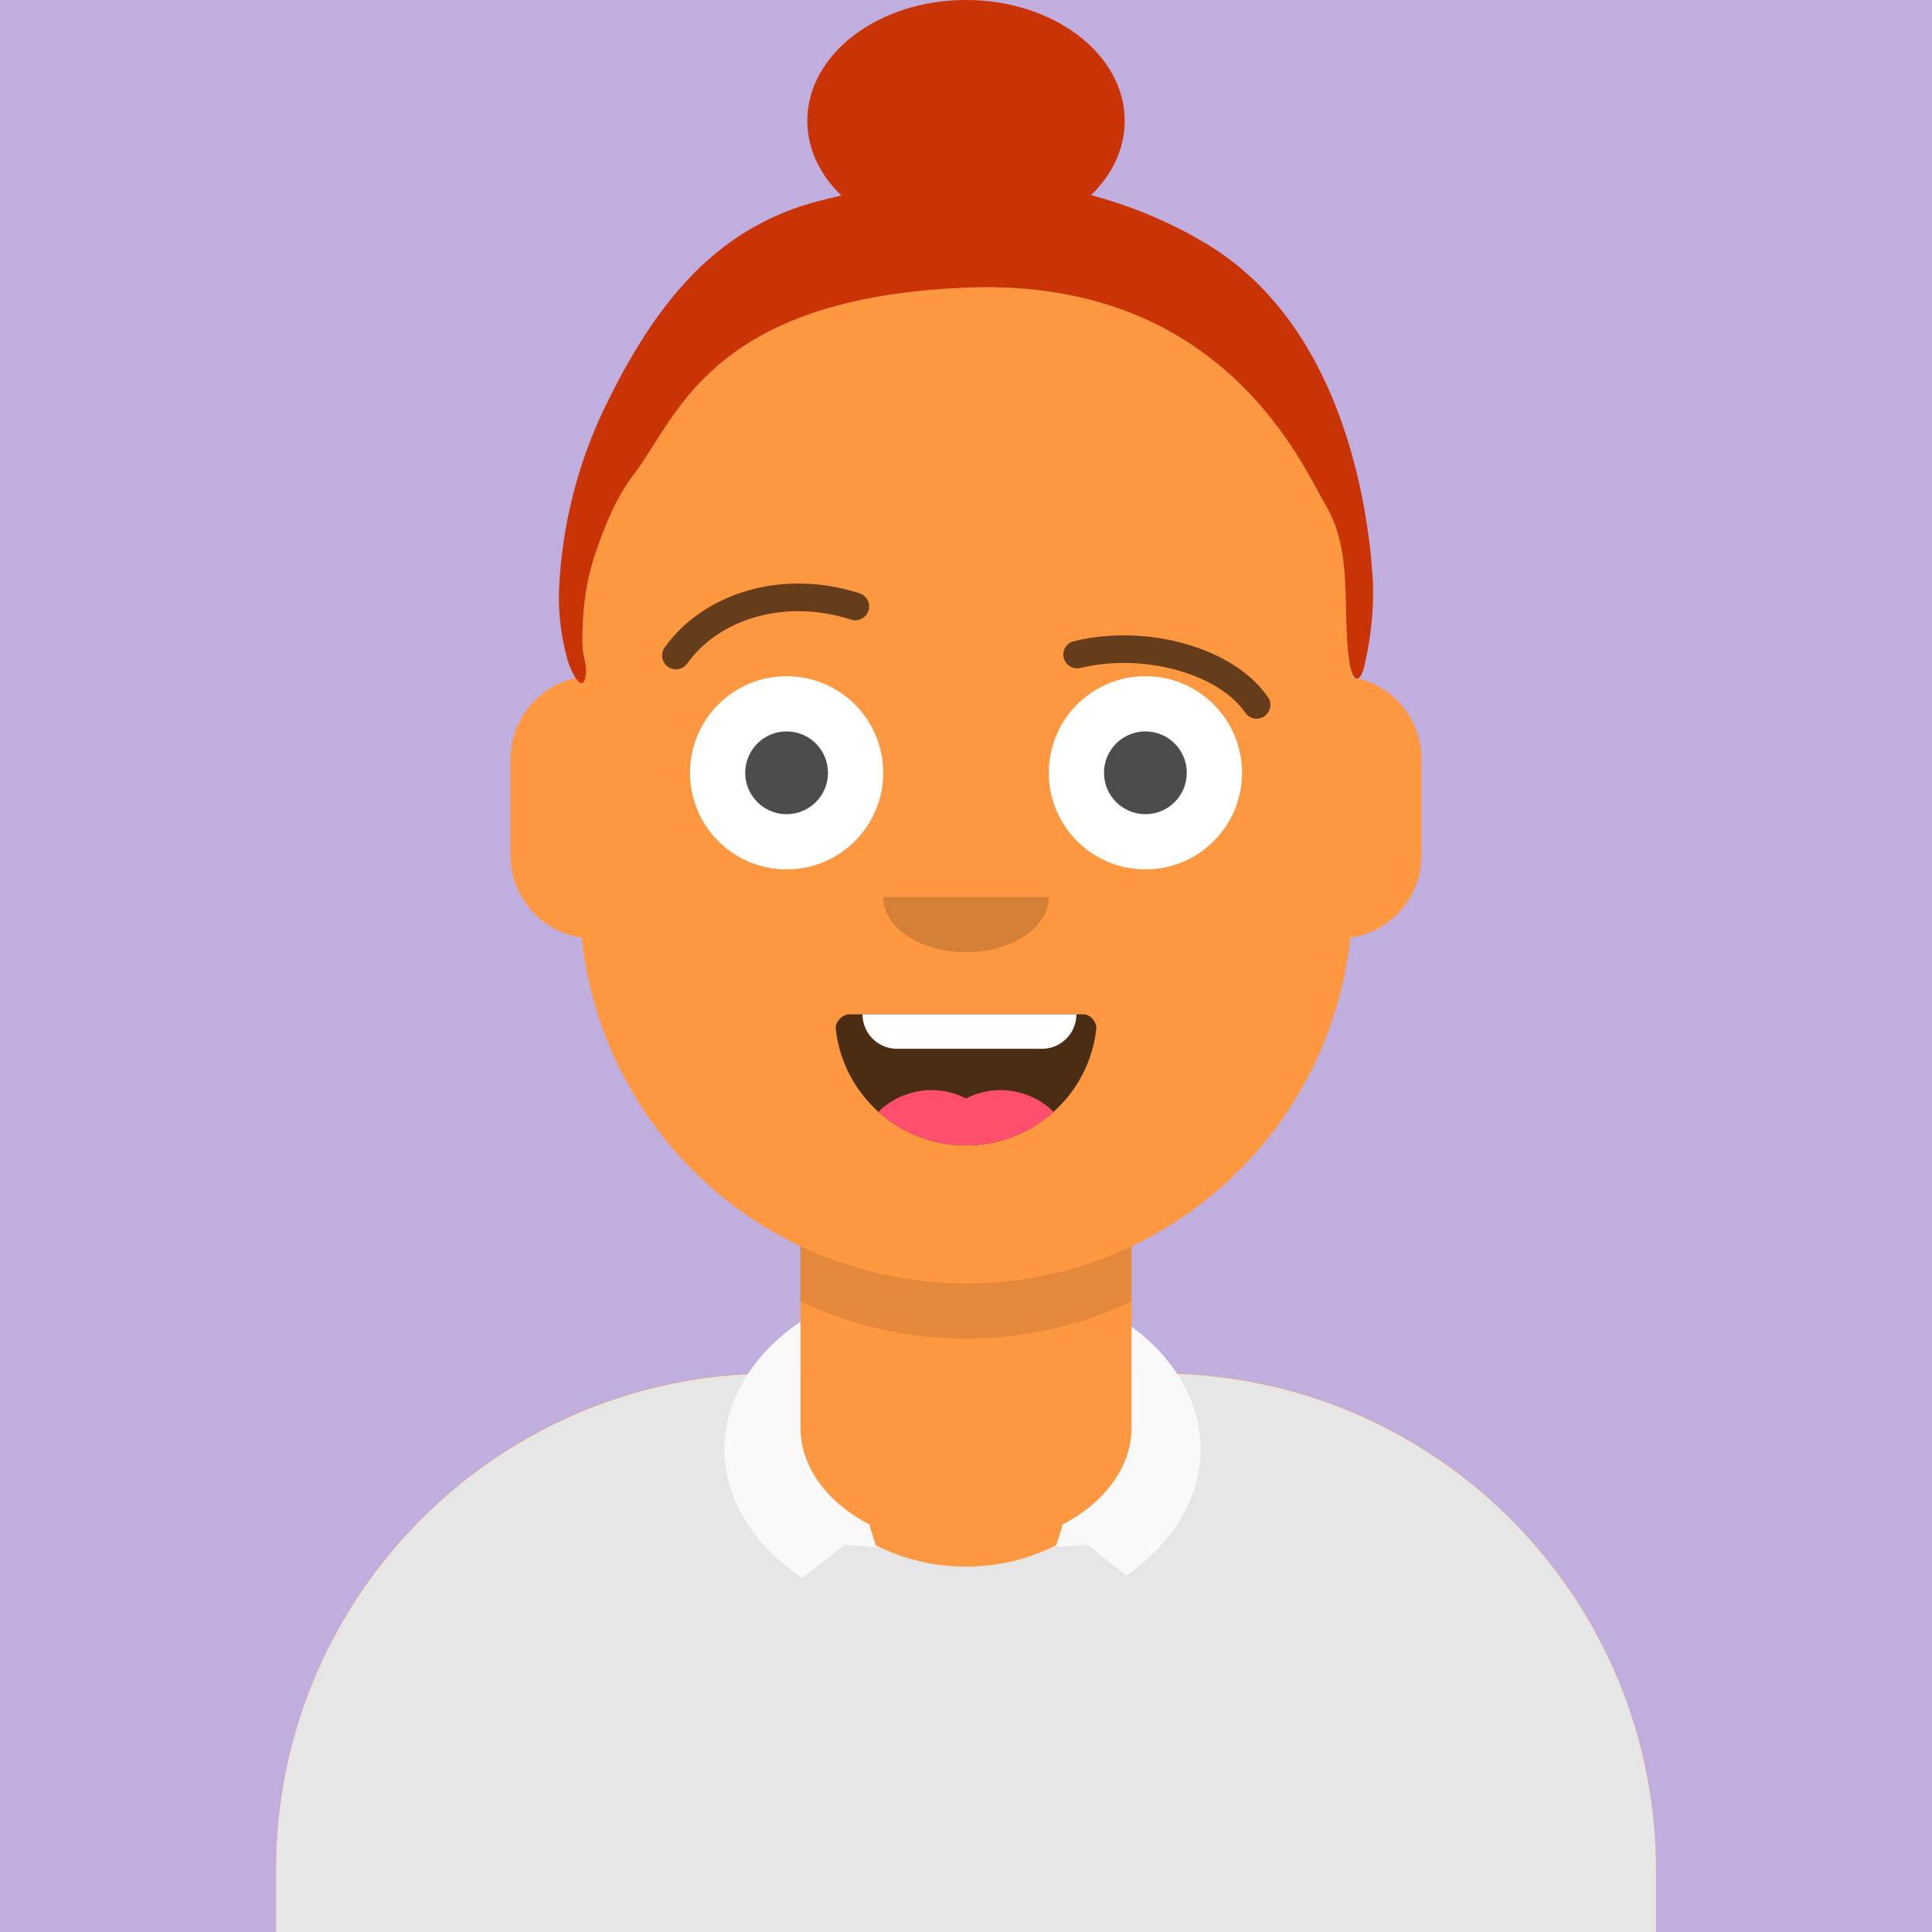
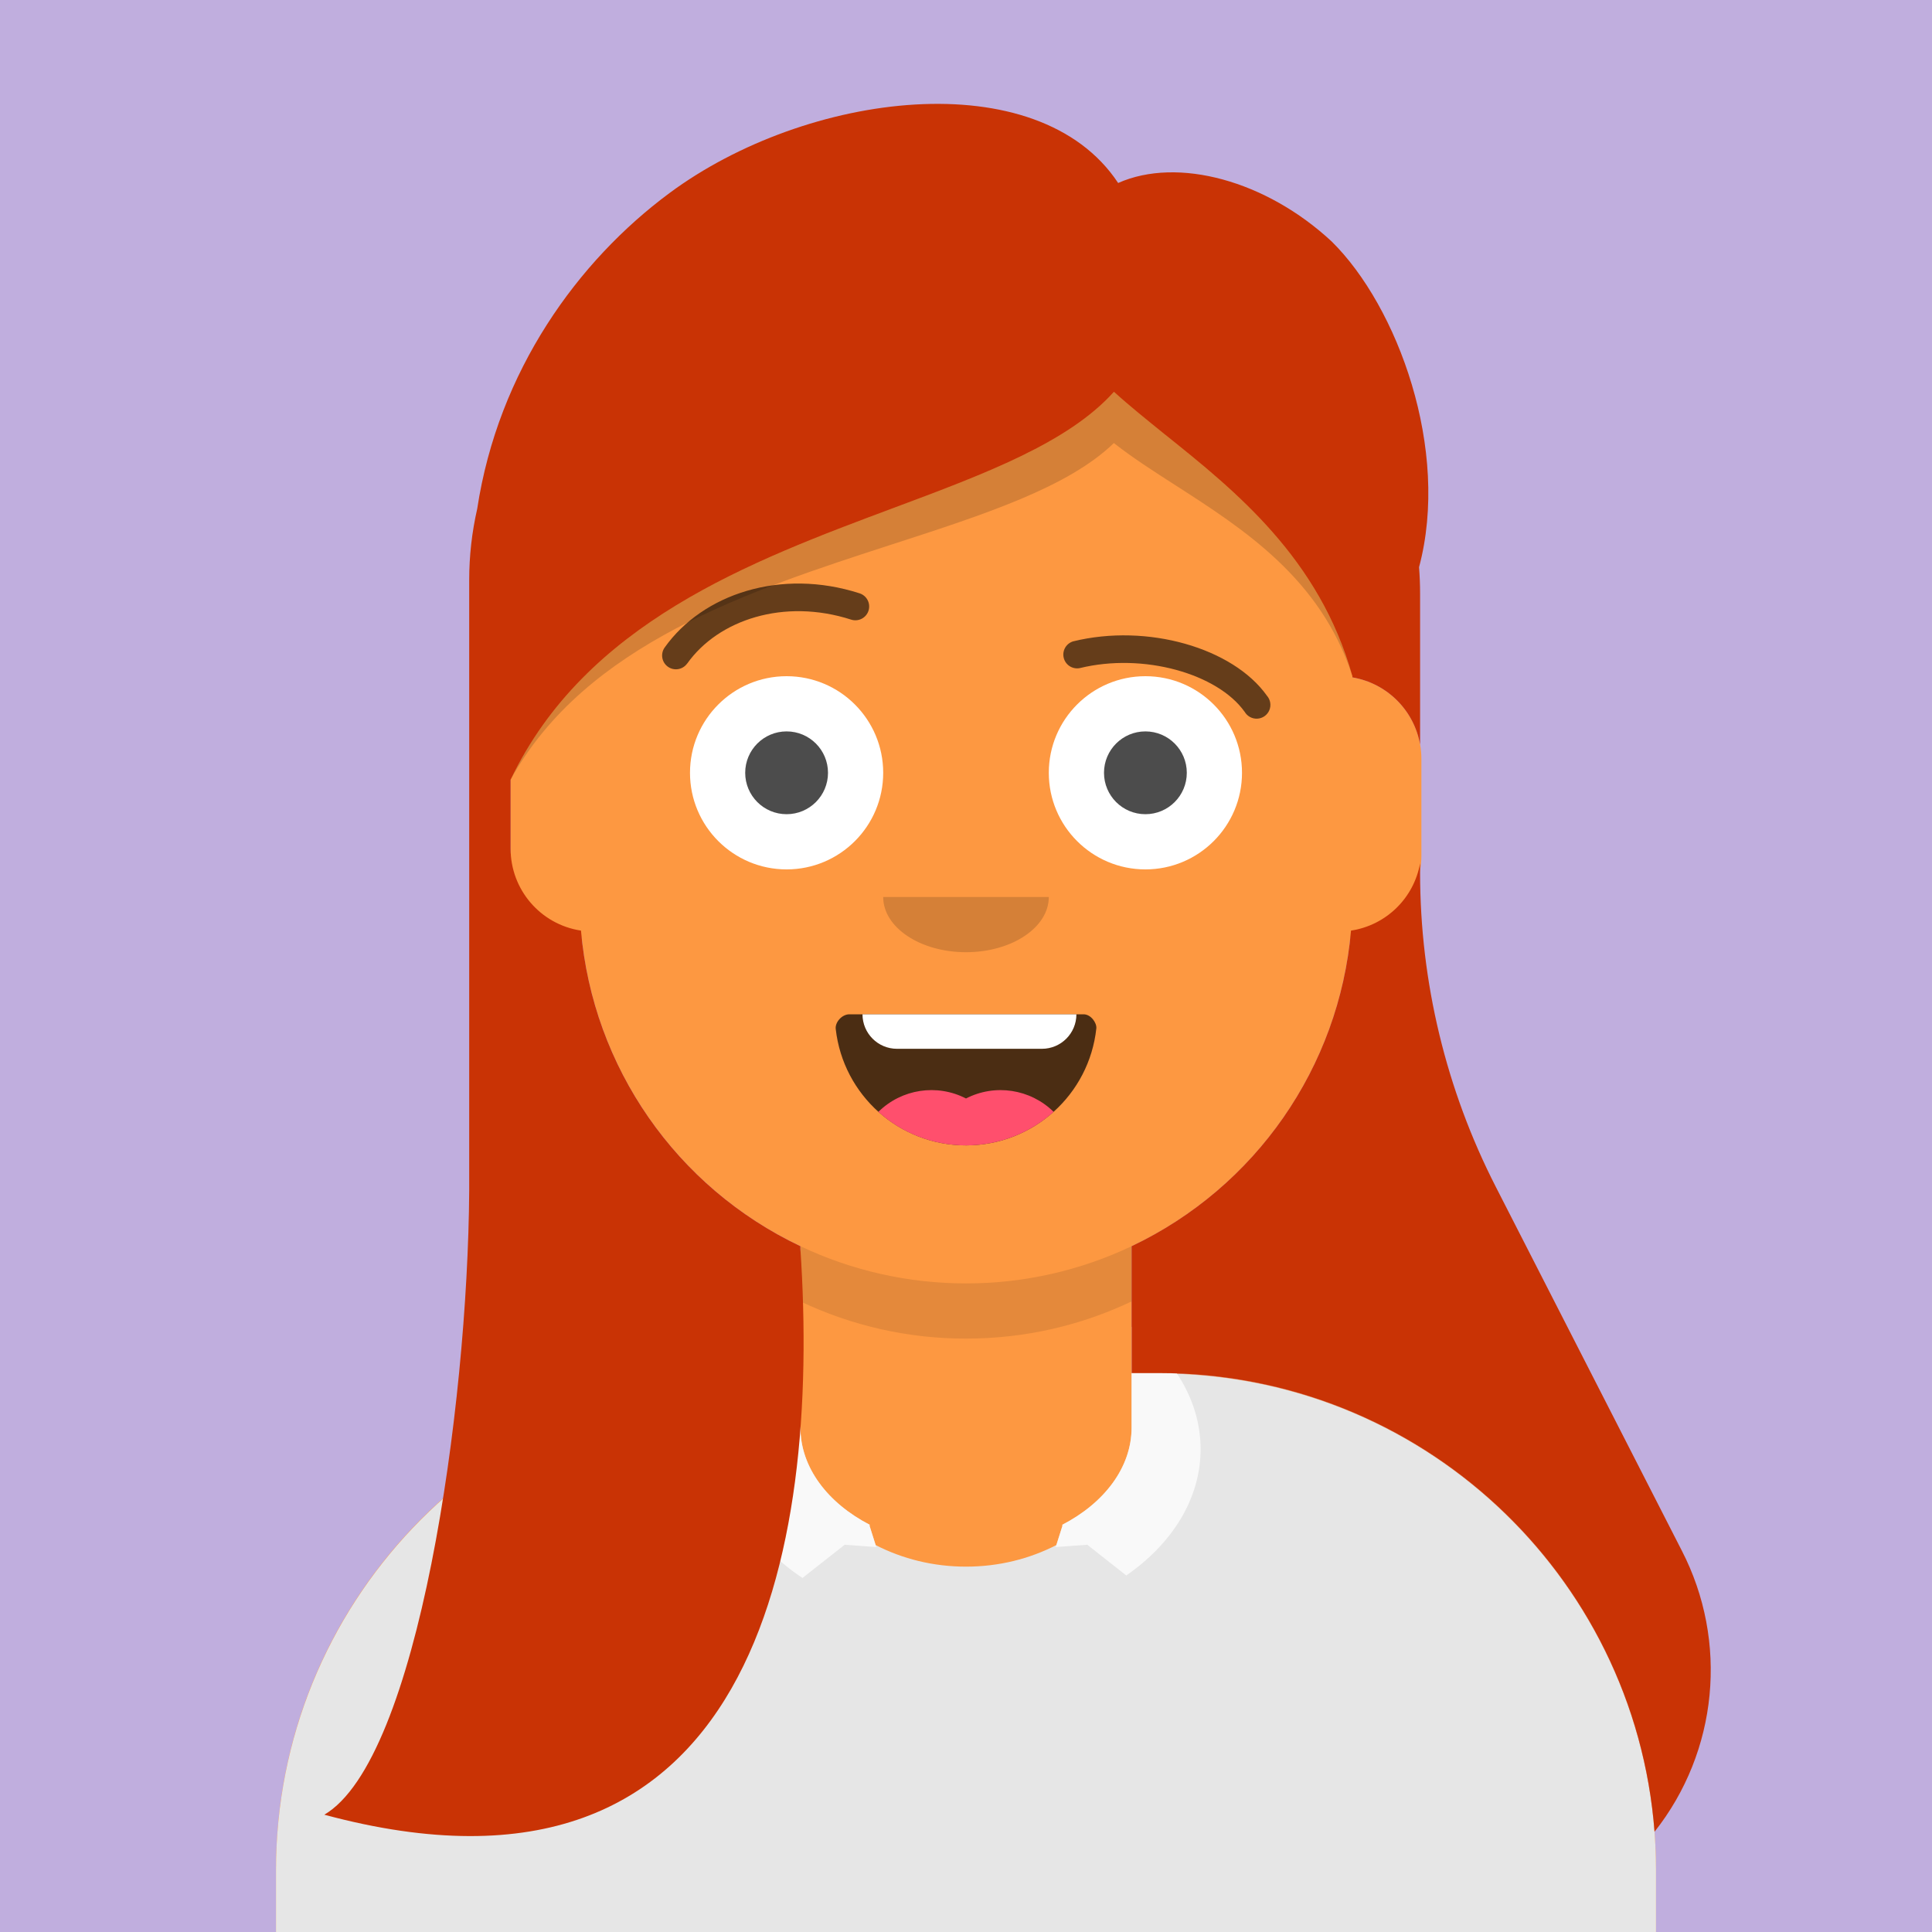
<svg xmlns="http://www.w3.org/2000/svg" viewBox="0 0 280 280" fill="none" shape-rendering="auto">
  <mask id="viewboxMask">
    <rect width="280" height="280" rx="0" ry="0" x="0" y="0" fill="#fff" />
  </mask>
  <g mask="url(#viewboxMask)">
    <rect fill="#c0aede" width="280" height="280" x="0" y="0" />
    <g transform="translate(8)">
      <path d="M132 36a56 56 0 0 0-56 56v6.17A12 12 0 0 0 66 110v14a12 12 0 0 0 10.3 11.88 56.04 56.04 0 0 0 31.7 44.73v18.4h-4a72 72 0 0 0-72 72v9h200v-9a72 72 0 0 0-72-72h-4v-18.39a56.04 56.04 0 0 0 31.7-44.73A12 12 0 0 0 198 124v-14a12 12 0 0 0-10-11.83V92a56 56 0 0 0-56-56Z" fill="#fd9841" />
      <path d="M108 180.61v8a55.79 55.79 0 0 0 24 5.39c8.59 0 16.73-1.93 24-5.39v-8a55.79 55.79 0 0 1-24 5.39 55.79 55.79 0 0 1-24-5.39Z" fill="#000" fill-opacity=".1" />
      <g transform="translate(0 170)">
        <path d="M100.37 29.14a27.6 27.6 0 0 1 7.63-7.57v15.3c0 5.83 3.98 10.98 10.08 14.13l-.08.06.9 2.86c3.89 2 8.35 3.13 13.1 3.13s9.21-1.13 13.1-3.13l.9-2.86-.08-.06c6.1-3.15 10.08-8.3 10.08-14.12v-14.6a27.1 27.1 0 0 1 6.6 6.82 72 72 0 0 1 69.4 71.95V110H32v-8.95a72 72 0 0 1 68.37-71.9Z" fill="#e6e6e6" />
        <path d="M108 21.57c-6.77 4.6-11 11.17-11 18.46 0 7.4 4.36 14.05 11.3 18.66l6.12-4.81 4.58.33-1-3.15.08-.06c-6.1-3.15-10.08-8.3-10.08-14.12v-15.3ZM156 36.88c0 5.82-3.98 10.97-10.08 14.12l.08.06-1 3.15 4.58-.33 5.65 4.45c6.63-4.6 10.77-11.1 10.77-18.3 0-6.92-3.82-13.2-10-17.75v14.6Z" fill="#fff" fill-opacity=".75" />
      </g>
      <g transform="translate(78 134)">
        <path fill-rule="evenodd" clip-rule="evenodd" d="M35.12 15.13a19 19 0 0 0 37.77-.09c.08-.77-.77-2.04-1.85-2.04H37.1C36 13 35 14.18 35.12 15.13Z" fill="#000" fill-opacity=".7" />
        <path d="M70 13H39a5 5 0 0 0 5 5h21a5 5 0 0 0 5-5Z" fill="#fff" />
        <path d="M66.7 27.14A10.96 10.96 0 0 0 54 25.2a10.95 10.95 0 0 0-12.7 1.94A18.93 18.93 0 0 0 54 32c4.88 0 9.33-1.84 12.7-4.86Z" fill="#FF4F6D" />
      </g>
      <g transform="translate(104 122)">
        <path fill-rule="evenodd" clip-rule="evenodd" d="M16 8c0 4.42 5.37 8 12 8s12-3.58 12-8" fill="#000" fill-opacity=".16" />
      </g>
      <g transform="translate(76 90)">
        <path d="M44 22a14 14 0 1 1-28 0 14 14 0 0 1 28 0ZM96 22a14 14 0 1 1-28 0 14 14 0 0 1 28 0Z" fill="#fff" />
        <path d="M36 22a6 6 0 1 1-12 0 6 6 0 0 1 12 0ZM88 22a6 6 0 1 1-12 0 6 6 0 0 1 12 0Z" fill="#000" fill-opacity=".7" />
      </g>
      <g transform="translate(76 82)">
        <path d="M15.6 14.16c4.49-6.32 14-9.5 23.75-6.36a2 2 0 1 0 1.23-3.81c-11.41-3.68-22.74.1-28.25 7.85a2 2 0 1 0 3.26 2.32ZM96.38 21.16c-3.92-5.51-14.65-8.6-23.9-6.33a2 2 0 0 1-.95-3.88c10.74-2.64 23.17.94 28.1 7.9a2 2 0 1 1-3.25 2.3Z" fill="#000" fill-opacity=".6" />
      </g>
      <g transform="translate(-1)">
-         <path d="M151.12 28.28c3.06-2.97 4.88-6.71 4.88-10.78C156 7.84 145.7 0 133 0s-23 7.84-23 17.5c0 4.1 1.85 7.86 4.94 10.84-.99.22-1.95.45-2.9.69-15.1 3.8-24.02 14.62-31.68 30.62a67.68 67.68 0 0 0-6.34 25.83c-.13 3.41.33 6.94 1.25 10.22.33 1.2 2.15 5.39 2.65 2 .1-.66-.07-1.47-.24-2.27-.12-.55-.23-1.1-.26-1.6-.08-1.56 0-3.15.11-4.72.2-2.92.73-5.8 1.65-8.59 1.33-3.98 3.02-8.3 5.6-11.67.97-1.25 1.88-2.7 2.88-4.27 5.63-8.9 13.68-21.6 45.34-22.9 34.3-1.42 46.78 21.66 51.21 29.87.38.7.7 1.3.97 1.75 2.67 4.53 2.78 9.75 2.9 14.91.05 2.71.11 5.41.54 8 .47 2.84 1.54 2.78 2.13.23 1-4.33 1.47-8.83 1.15-13.28-.72-10.05-4.4-36.45-24.6-48.15a65.52 65.52 0 0 0-16.18-6.73Z" fill="#c93305" />
+         <path d="M67 113c10.86-22.7 34.67-31.6 55.44-39.36 13.32-4.97 25.39-9.48 32-16.86 2.22 2.02 4.75 4.05 7.41 6.2C172.06 71.16 184.21 80.91 189 98v.17a12 12 0 0 1 9.81 9.72V86.04c0-1.3-.05-2.57-.15-3.84 4.54-17-3.1-37.78-12.66-47.2-9.48-8.82-22.3-12.32-30.95-8.48C143.45 8.98 109.9 13.24 90 28c-13.22 9.8-24.79 25.72-27.84 45.75A46.18 46.18 0 0 0 61 84.05v88.5c-.2 31.5-7.4 82.49-21 90.45 62.36 16.8 71.93-38.15 69-82v-.39a56.03 56.03 0 0 1-31.8-45.74A12 12 0 0 1 67 123v-10ZM157 180.61a56.03 56.03 0 0 0 31.8-45.74 12 12 0 0 0 10.01-9.76v1.36A100 100 0 0 0 209.78 172l26.95 52.71a37.79 37.79 0 0 1-3.94 40.76A72 72 0 0 0 161 199h-4v-18.39Z" fill="#c93305" />
+         <path d="M67 113c10.86-22.7 34.67-31.6 55.44-39.36 13.32-4.97 25.39-9.48 32-16.86 2.22 2.02 4.75 4.05 7.41 6.2 10.19 8.17 22.3 17.89 27.11 34.9-4.57-14.04-15.75-21.22-25.6-27.55-3.21-2.06-6.28-4.03-8.93-6.12-6.6 6.4-18.67 10.32-32 14.64C101.68 85.58 77.87 93.3 67 113Z" fill="#000" fill-opacity=".16" />
      </g>
      <g transform="translate(49 72)" />
      <g transform="translate(62 42)" />
    </g>
  </g>
</svg>
